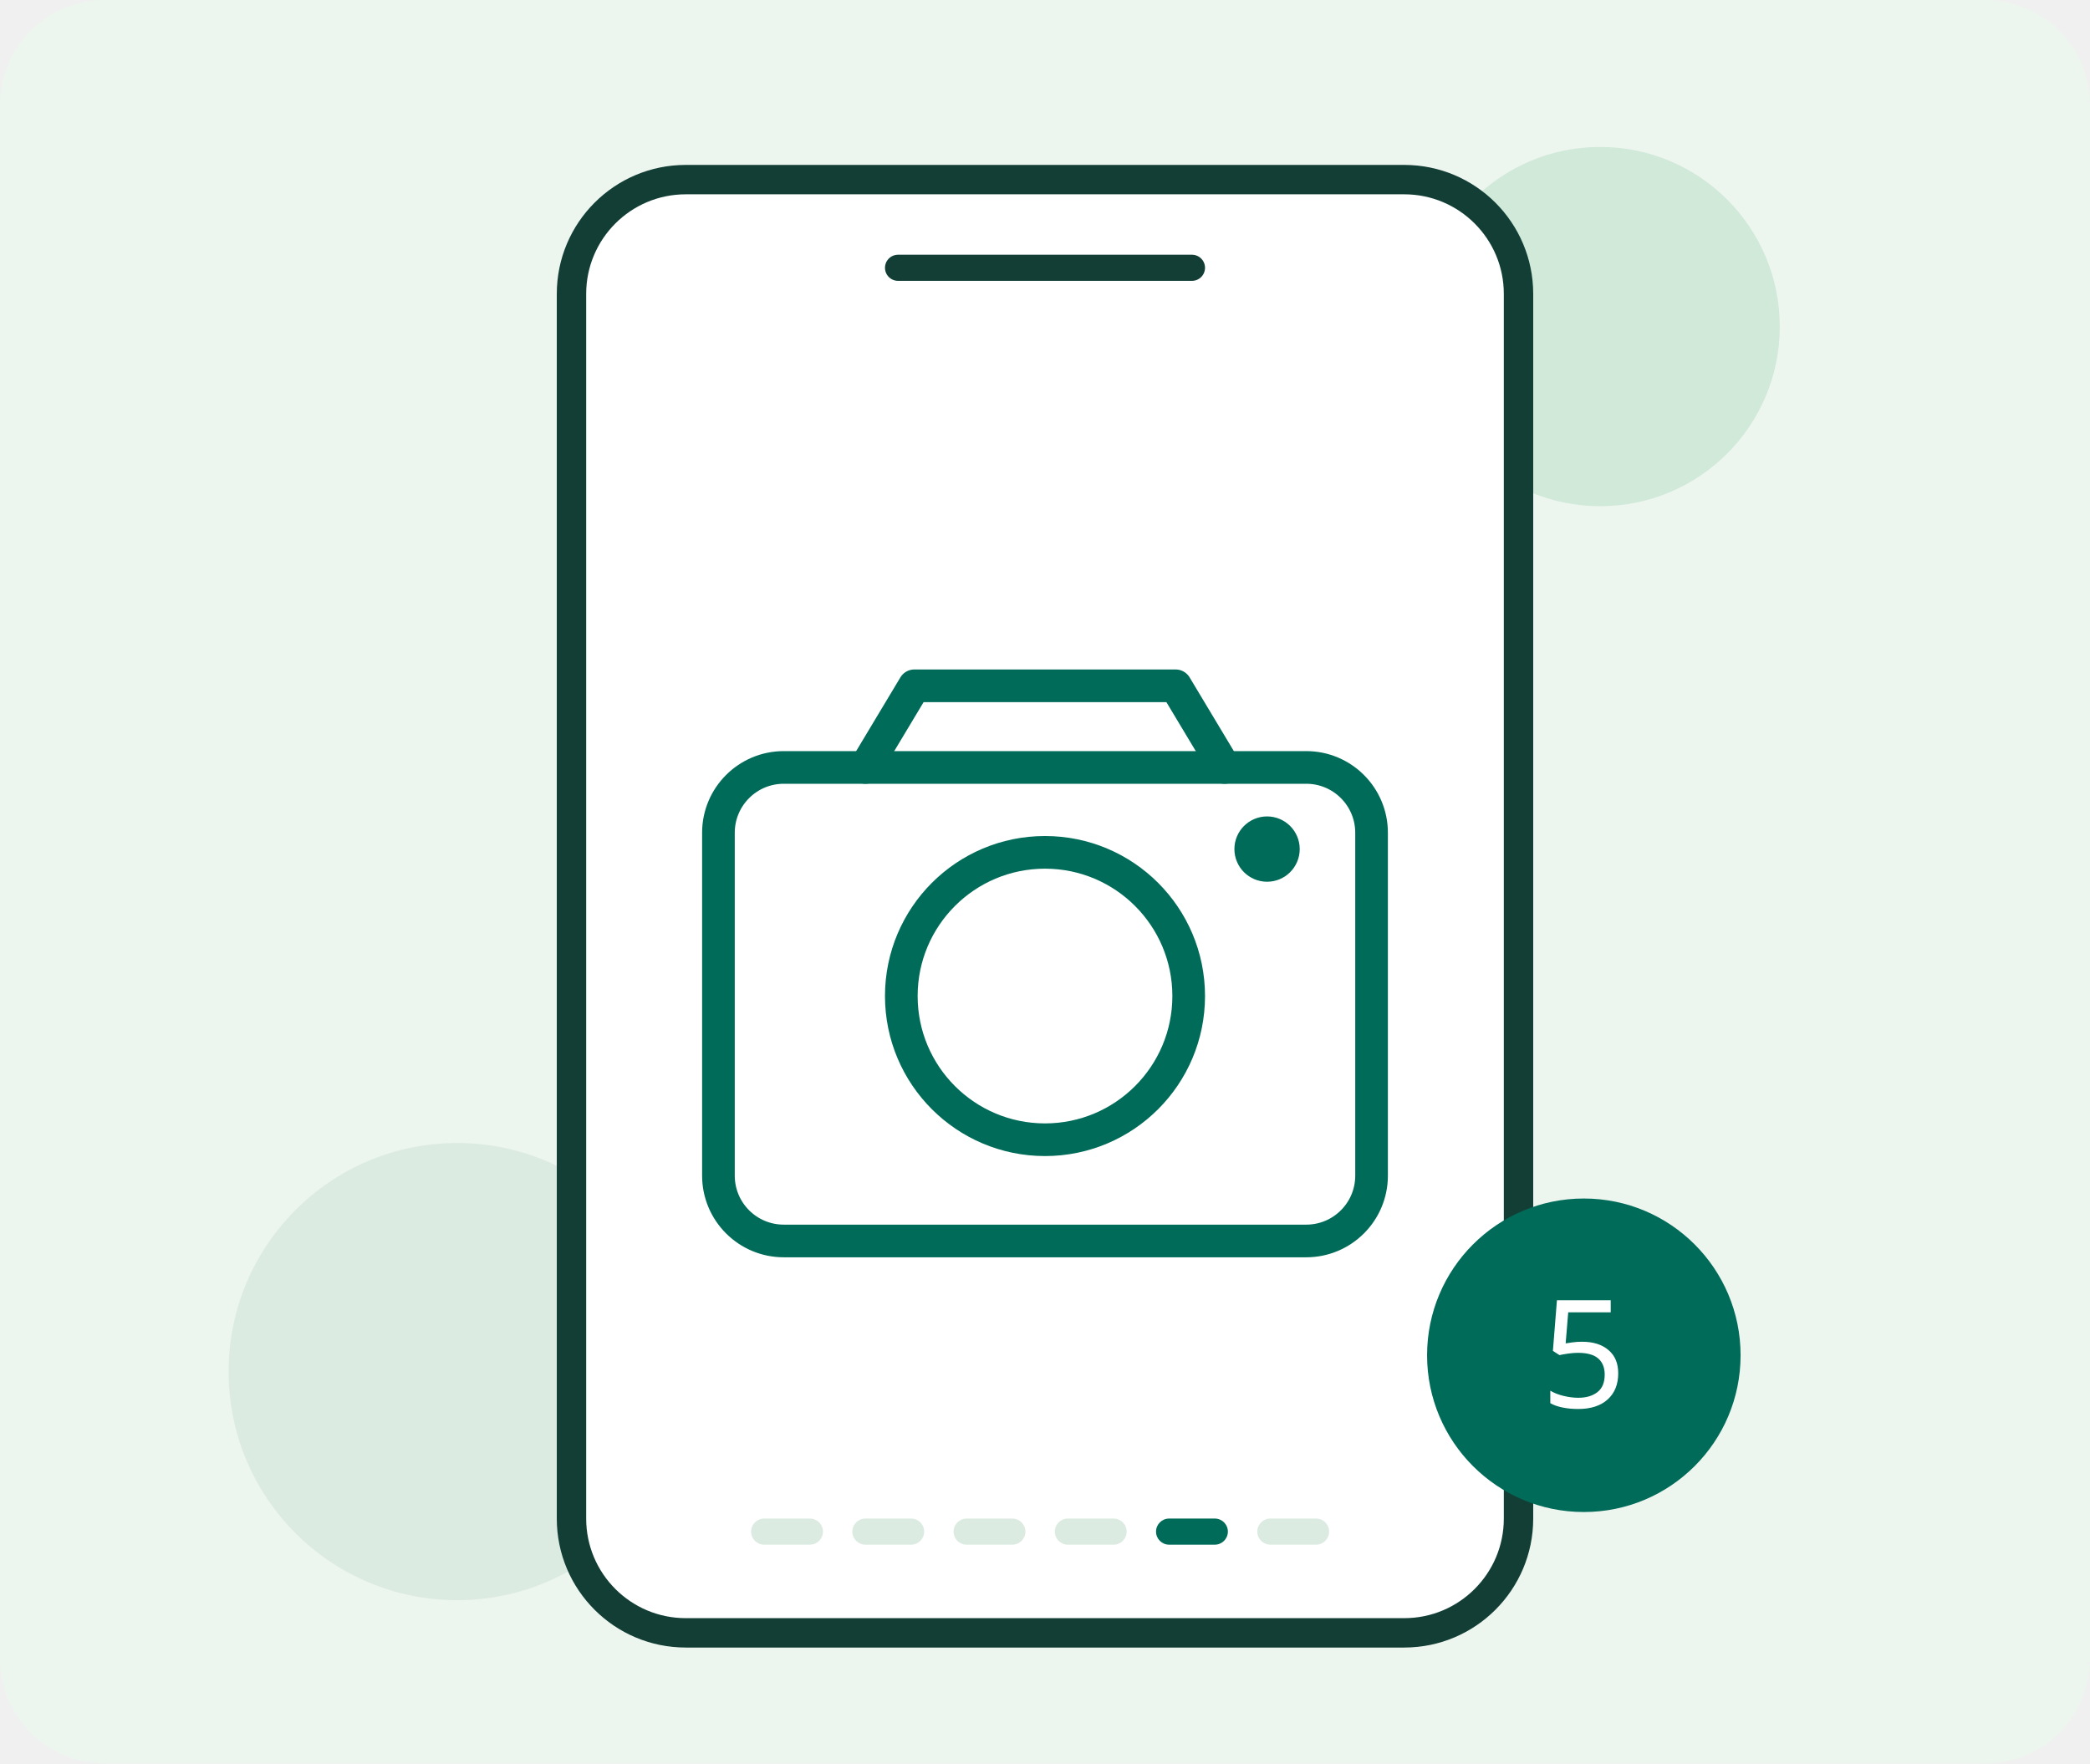
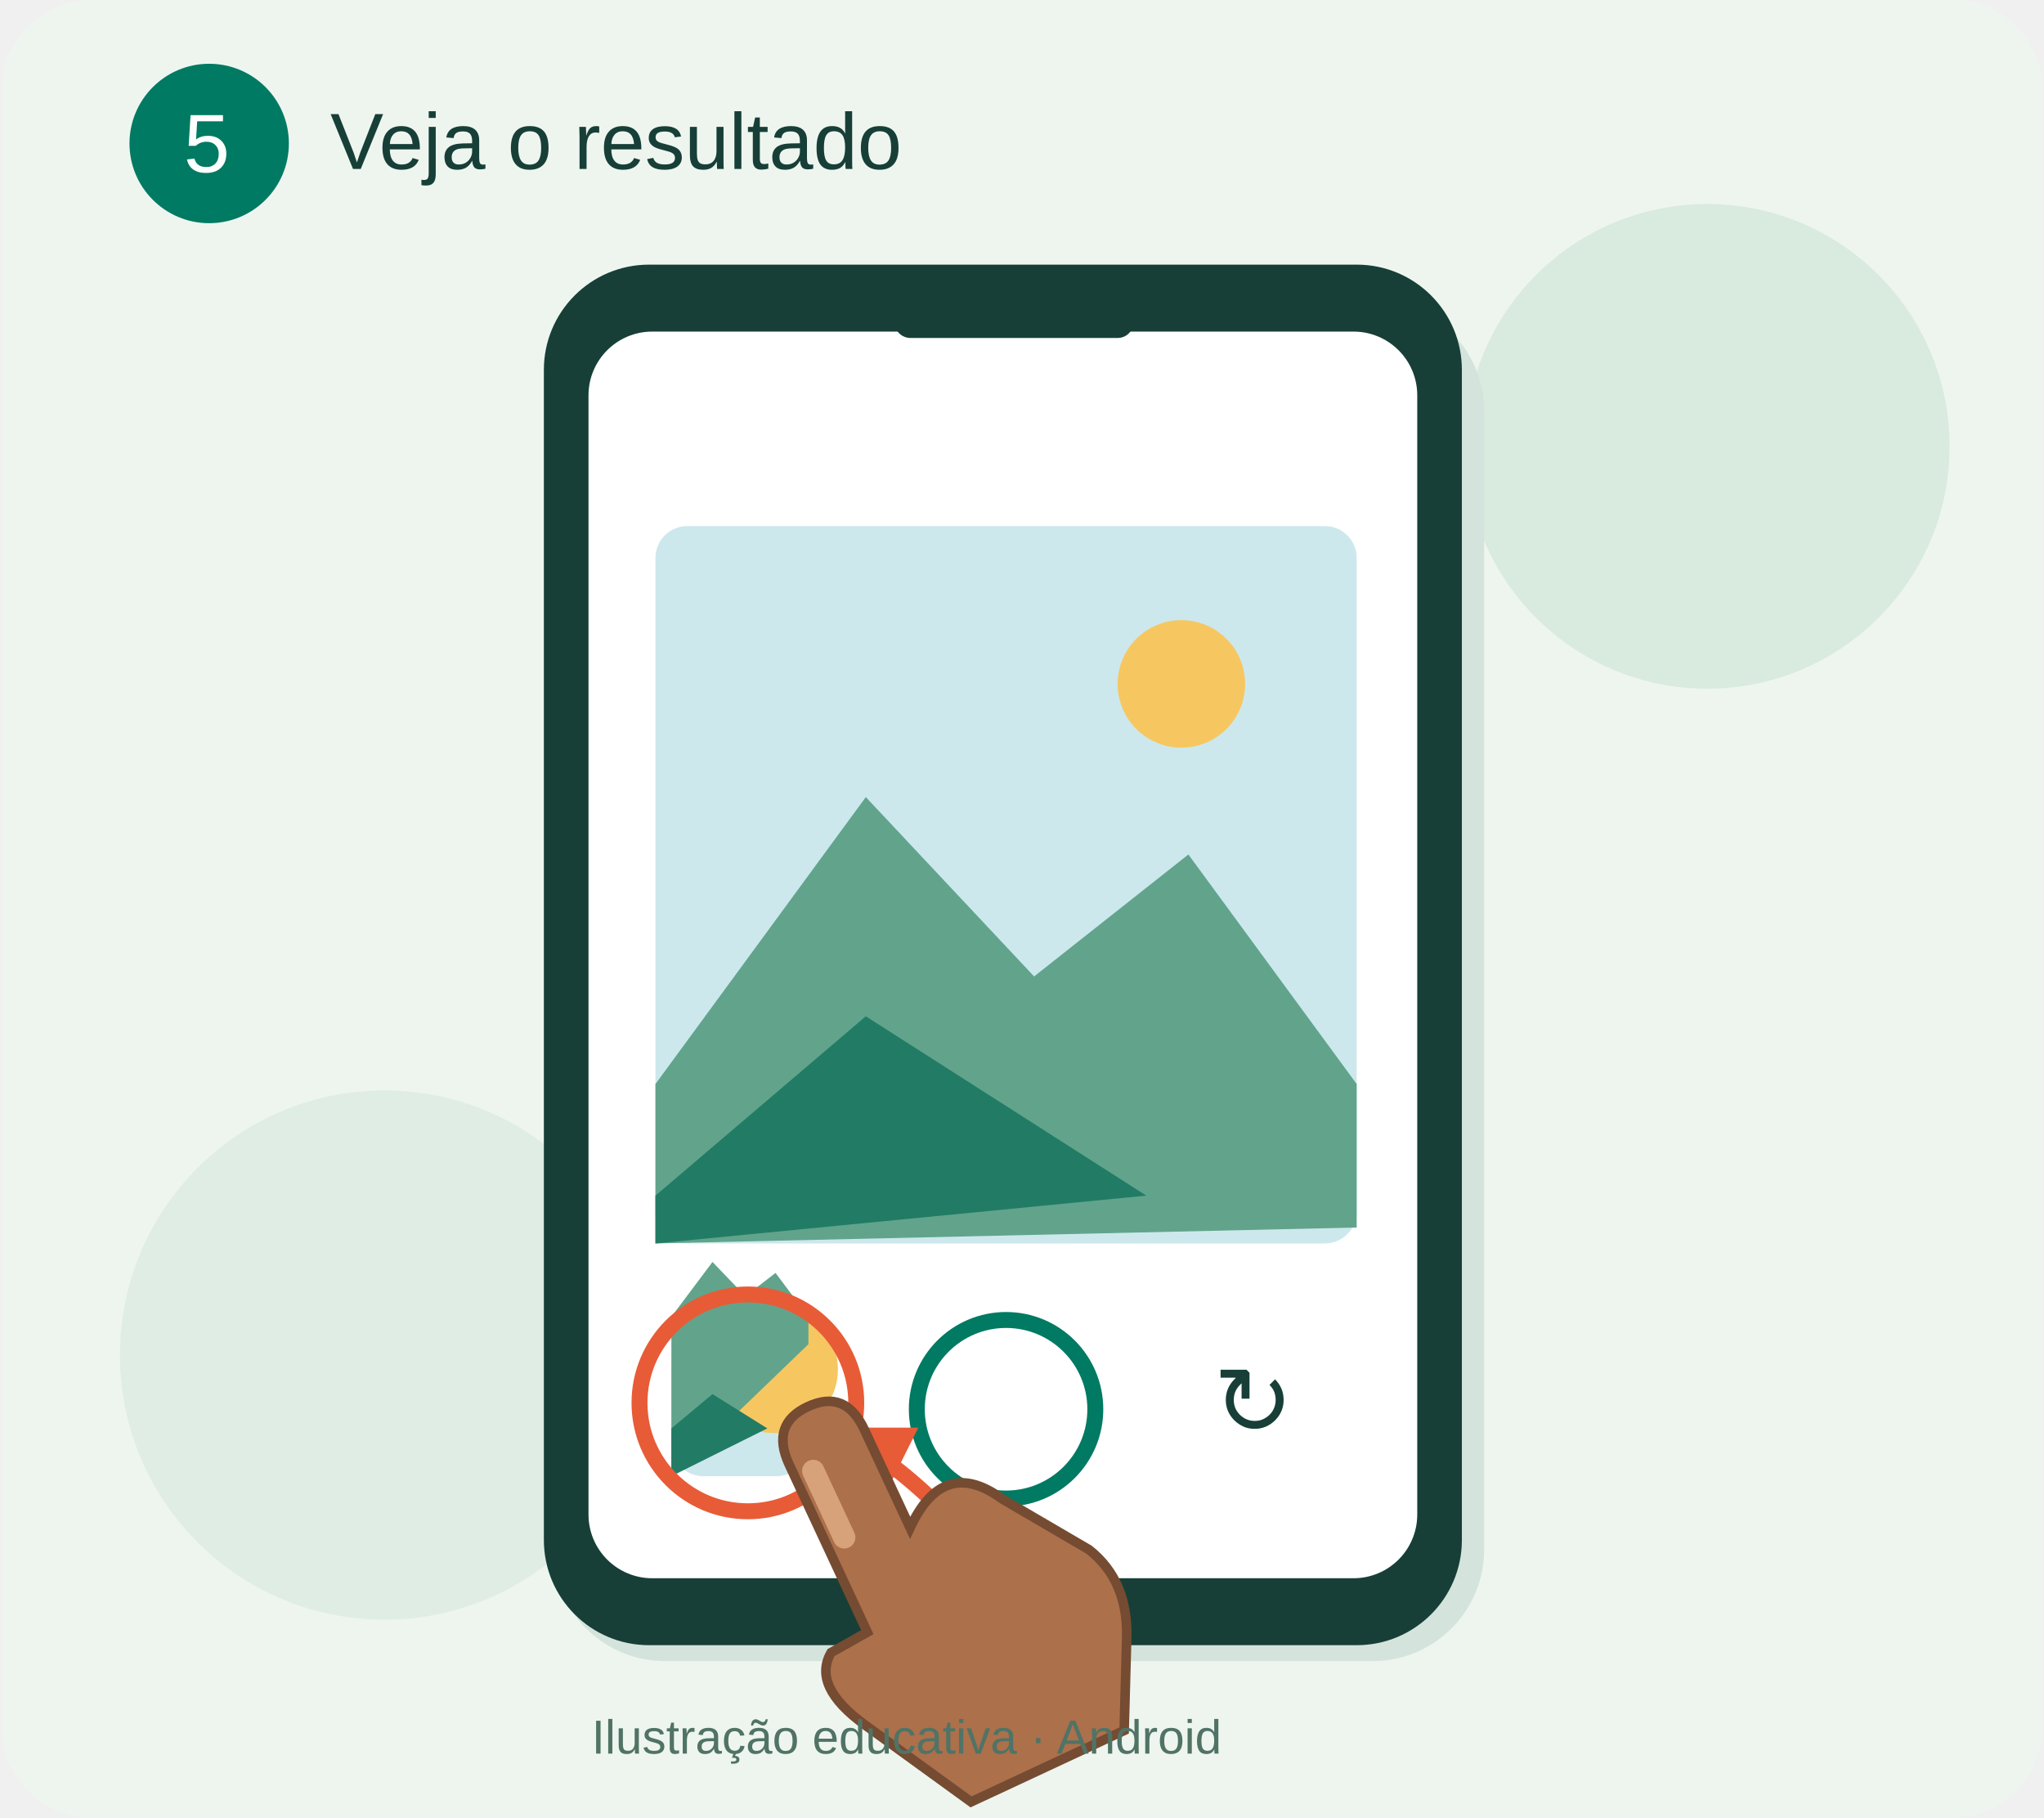
- <svg xmlns="http://www.w3.org/2000/svg" width="640" height="540" viewBox="0 0 640 540">
-   <rect width="640" height="540" rx="32" fill="#edf5ef" />
-   <circle cx="490" cy="100" r="55" fill="#d0e9d8" />
-   <circle cx="140" cy="420" r="70" fill="#dcebe2" />
-   <rect x="175" y="55" width="290" height="445" rx="35" fill="white" stroke="#123e35" stroke-width="9" />
-   <path d="M275 82 H365" stroke="#123e35" stroke-width="8" stroke-linecap="round" />
-   <g fill="none" stroke="#006b59" stroke-width="10" stroke-linecap="round" stroke-linejoin="round">
-     <rect x="220" y="235" width="200" height="145" rx="20" />
-     <path d="M265 235 L280 210 H360 L375 235" />
-     <circle cx="320" cy="305" r="44" />
-     <circle cx="388" cy="260" r="5" fill="#006b59" />
+ <svg xmlns="http://www.w3.org/2000/svg" width="720" height="640" viewBox="0 0 640 570">
+   <defs>
+     <marker id="arrow" viewBox="0 0 10 10" refX="8" refY="5" markerWidth="5" markerHeight="5" orient="auto-start-reverse">
+       <path d="M0 0 10 5 0 10Z" fill="#e85b37" />
+     </marker>
+   </defs>
+   <rect width="640" height="570" rx="28" fill="#eef5ef" />
+   <circle cx="535" cy="140" r="76" fill="#d9eade" />
+   <circle cx="120" cy="425" r="83" fill="#e0ede4" />
+   <rect x="173" y="94" width="292" height="427" rx="35" fill="#d4e4dc" />
+   <rect x="170" y="83" width="288" height="433" rx="33" fill="#173f37" />
+   <rect x="184" y="104" width="260" height="391" rx="20" fill="white" />
+   <path d="M285 101h65" stroke="#173f37" stroke-width="10" stroke-linecap="round" />
+   <g>
+     <rect x="205" y="165" width="220" height="225" rx="10" fill="#cce8ed" />
+     <circle cx="370" cy="214.5" r="20" fill="#f6c761" />
+     <path d="M205 390v-50l66-90 52.8 56.25 48.4-38.25 52.8 72v45Z" fill="#61a48b" />
+     <path d="M205 390v-15l66-56.25 88 56.25Z" fill="#227b65" />
  </g>
-   <circle cx="485" cy="415" r="48" fill="#006b59" />
-   <text x="485" y="431" fill="white" font-size="46" font-family="sans-serif" text-anchor="middle">5</text>
-   <g fill="#dcebe2">
-     <rect x="230" y="465" width="22" height="8" rx="4" />
-     <rect x="261" y="465" width="22" height="8" rx="4" />
-     <rect x="292" y="465" width="22" height="8" rx="4" />
-     <rect x="323" y="465" width="22" height="8" rx="4" />
-     <rect x="354" y="465" width="22" height="8" rx="4" fill="#006b59" />
-     <rect x="385" y="465" width="22" height="8" rx="4" />
+   <g>
+     <rect x="210" y="420" width="43" height="43" rx="10" fill="#cce8ed" />
+     <circle cx="242.25" cy="429.46" r="20" fill="#f6c761" />
+     <path d="M210 463v-50l12.9-17.2 10.32 10.75 9.46-7.31 10.32 13.76v8.6Z" fill="#61a48b" />
+     <path d="M210 463v-15l12.9-10.75 17.2 10.75Z" fill="#227b65" />
  </g>
+   <circle cx="315" cy="442" r="28" fill="white" stroke="#007a62" stroke-width="5" />
+   <text x="380" y="450" font-family="Arial,sans-serif" font-size="30" fill="#173f37">↻</text>
+   <circle cx="234" cy="440" r="34" fill="none" stroke="#e85b37" stroke-width="5" />
+   <path d="M334 520 Q294 465 264 450" fill="none" stroke="#e85b37" stroke-width="5" marker-end="url(#arrow)" />
+   <g transform="translate(244 453) rotate(-25)">
+     <path d="M0 65V7Q0-7 13-7T26 7V41Q45 25 56 45L74 71Q81 85 73 101L60 127H7L-13 91Q-23 73-13 66Z" fill="#ac704b" stroke="#754b32" stroke-width="3" />
+     <path d="M6 12V35" stroke="#d7a27a" stroke-width="7" stroke-linecap="round" />
+   </g>
+   <circle cx="65" cy="45" r="25" fill="#007a62" />
+   <text x="57" y="54" font-family="Arial,sans-serif" font-size="26" fill="white">5</text>
+   <text x="103" y="53" font-family="Arial,sans-serif" font-size="25" fill="#173f37">Veja o resultado</text>
+   <text x="185" y="550" font-family="Arial,sans-serif" font-size="15" fill="#507366">Ilustração educativa · Android</text>
</svg>
